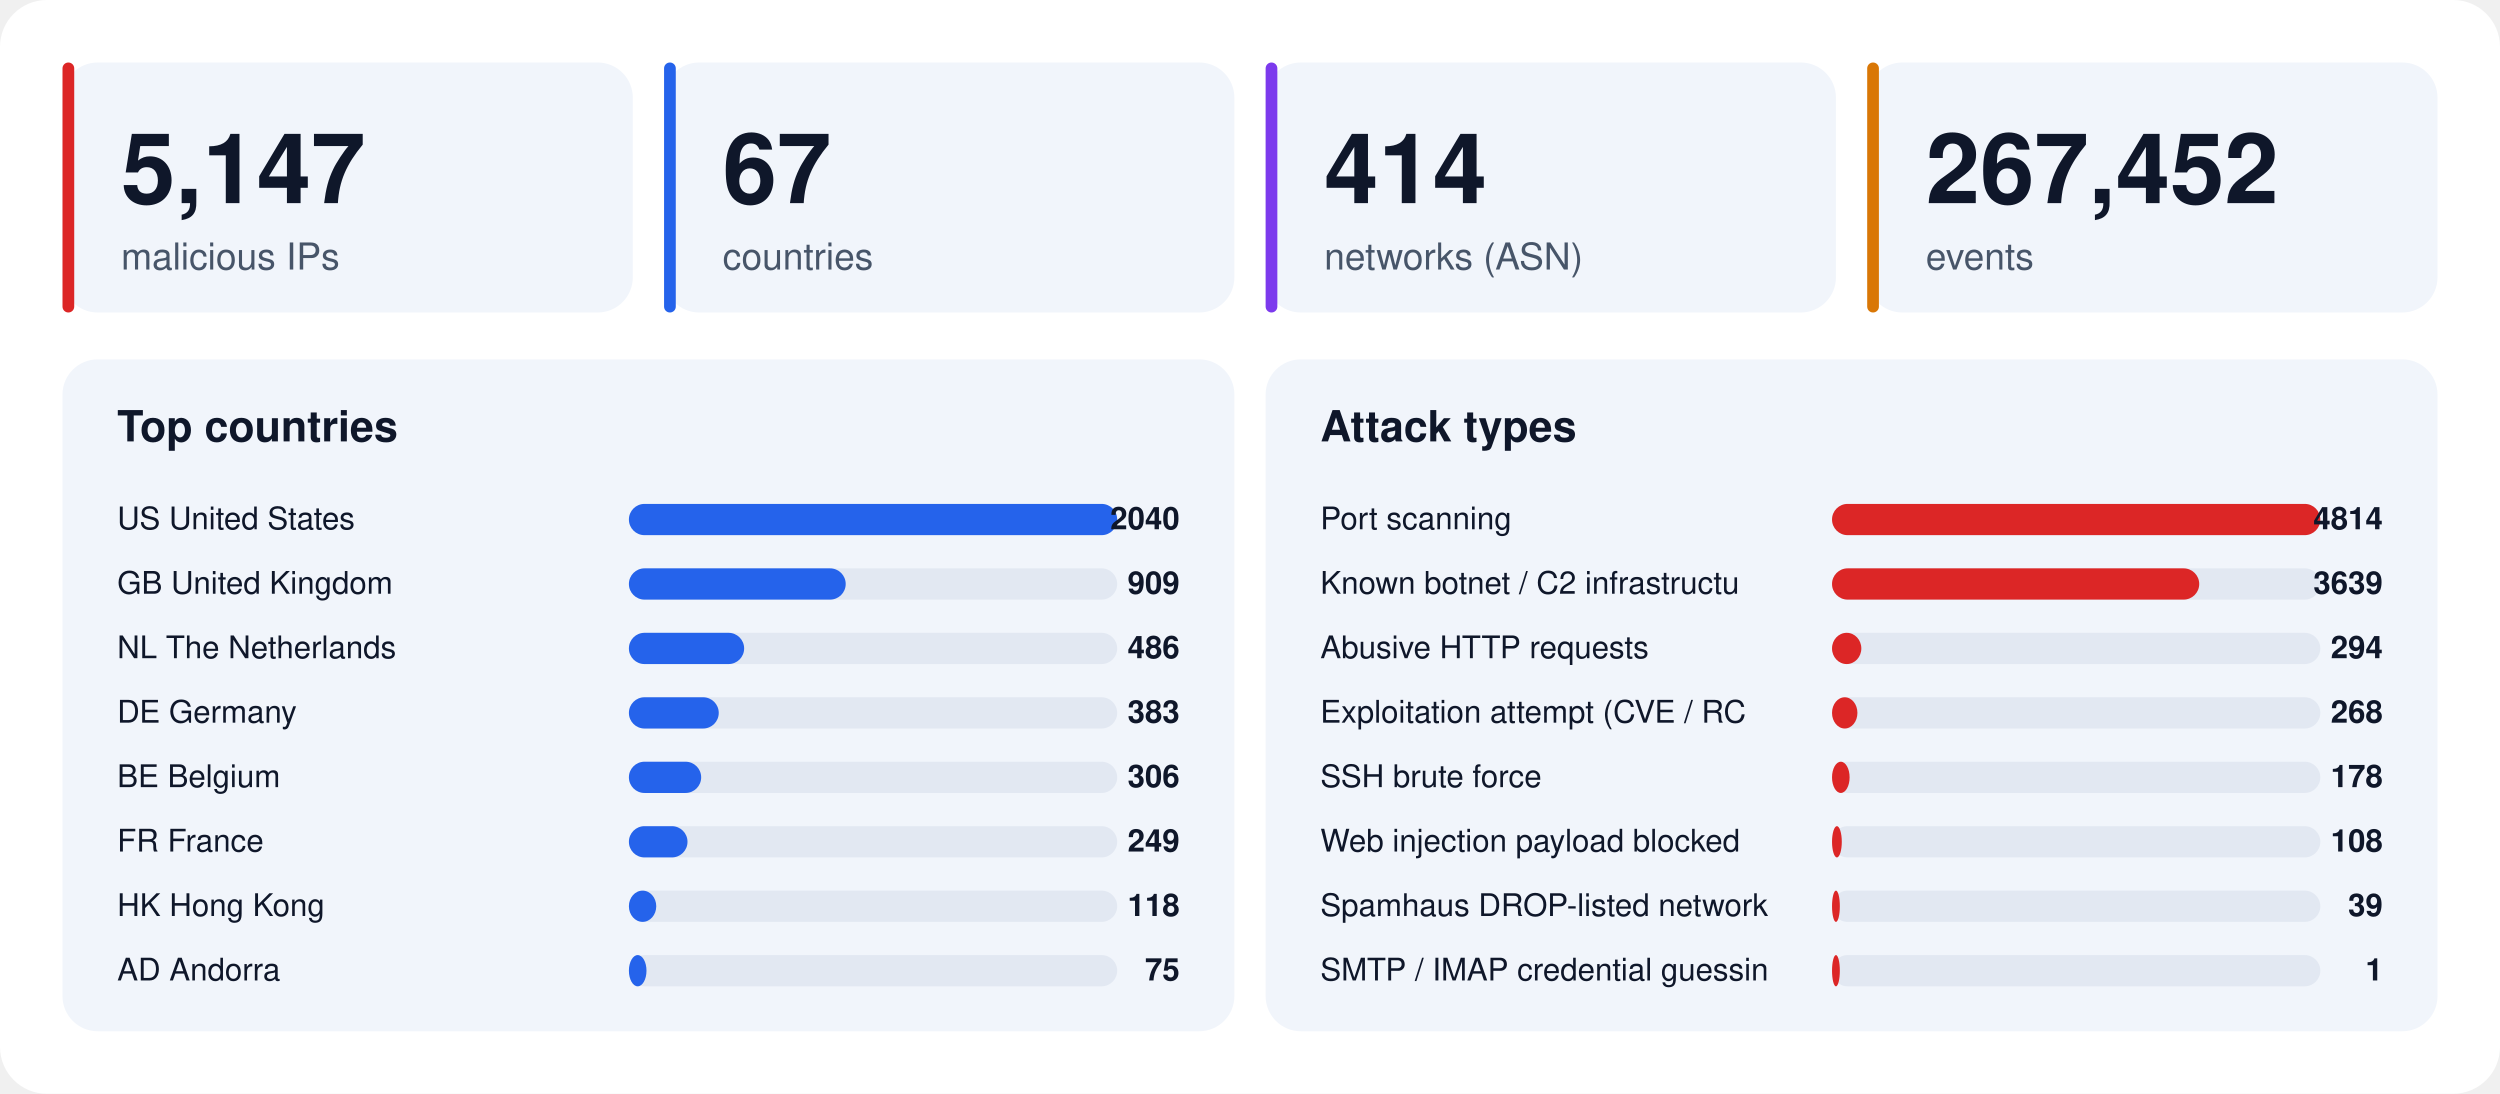
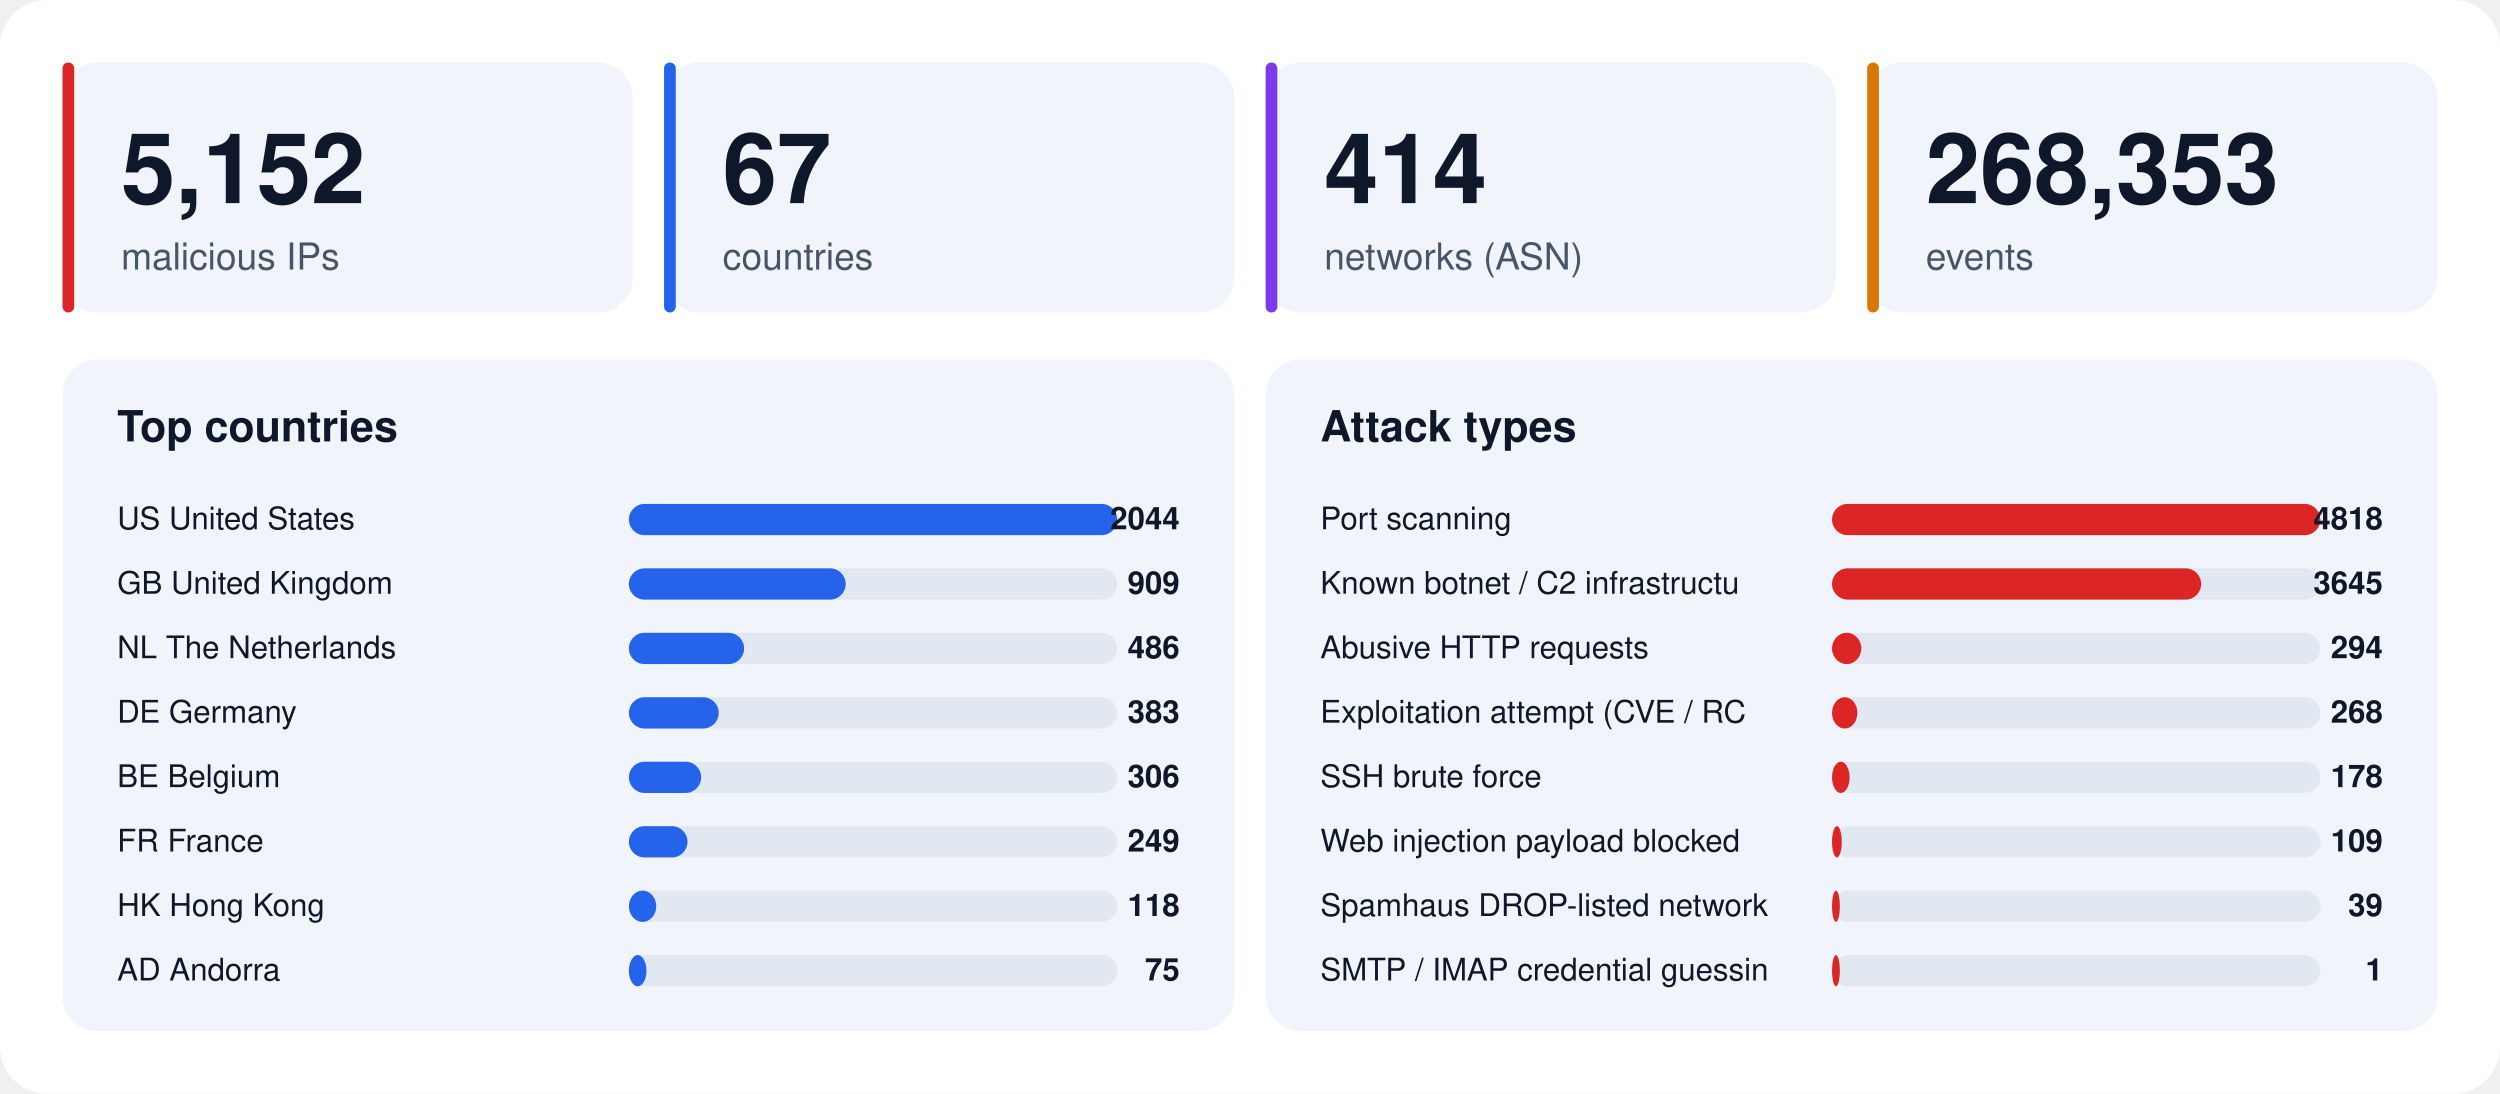
<svg xmlns="http://www.w3.org/2000/svg" width="1280" height="560" viewBox="0 0 1280 560" font-family="-apple-system,BlinkMacSystemFont,'Segoe UI',Helvetica,Arial,sans-serif">
  <rect width="1280" height="560" rx="24" fill="#ffffff" />
  <rect x="32" y="32" width="292" height="128" rx="18" fill="#f1f5fb" />
  <rect x="32" y="32" width="6" height="128" rx="3" fill="#dc2626" />
-   <text x="62" y="104" font-size="50" font-weight="800" fill="#0f172a">5,147</text>
+   <text x="62" y="104" font-size="50" font-weight="800" fill="#0f172a">5,152</text>
  <text x="62" y="138" font-size="19" fill="#475569">malicious IPs</text>
  <rect x="340" y="32" width="292" height="128" rx="18" fill="#f1f5fb" />
  <rect x="340" y="32" width="6" height="128" rx="3" fill="#2563eb" />
  <text x="370" y="104" font-size="50" font-weight="800" fill="#0f172a">67</text>
  <text x="370" y="138" font-size="19" fill="#475569">countries</text>
  <rect x="648" y="32" width="292" height="128" rx="18" fill="#f1f5fb" />
  <rect x="648" y="32" width="6" height="128" rx="3" fill="#7c3aed" />
  <text x="678" y="104" font-size="50" font-weight="800" fill="#0f172a">414</text>
  <text x="678" y="138" font-size="19" fill="#475569">networks (ASN)</text>
  <rect x="956" y="32" width="292" height="128" rx="18" fill="#f1f5fb" />
  <rect x="956" y="32" width="6" height="128" rx="3" fill="#d97706" />
-   <text x="986" y="104" font-size="50" font-weight="800" fill="#0f172a">267,452</text>
+   <text x="986" y="104" font-size="50" font-weight="800" fill="#0f172a">268,353</text>
  <text x="986" y="138" font-size="19" fill="#475569">events</text>
  <rect x="32" y="184" width="600" height="344" rx="18" fill="#f1f5fb" />
  <text x="60" y="226" font-size="22" font-weight="700" fill="#0f172a">Top countries</text>
  <text x="60" y="271" font-size="16" fill="#0f172a">US  United States</text>
  <rect x="322" y="258" width="250" height="16" rx="8" fill="#e2e8f2" />
  <rect x="322" y="258" width="250" height="16" rx="8" fill="#2563eb" />
-   <text x="604" y="271" font-size="16" font-weight="700" text-anchor="end" fill="#0f172a">2040</text>
+   <text x="604" y="271" font-size="16" font-weight="700" text-anchor="end" fill="#0f172a">2044</text>
  <text x="60" y="304" font-size="16" fill="#0f172a">GB  United Kingdom</text>
  <rect x="322" y="291" width="250" height="16" rx="8" fill="#e2e8f2" />
  <rect x="322" y="291" width="111" height="16" rx="8" fill="#2563eb" />
  <text x="604" y="304" font-size="16" font-weight="700" text-anchor="end" fill="#0f172a">909</text>
  <text x="60" y="337" font-size="16" fill="#0f172a">NL  The Netherlands</text>
  <rect x="322" y="324" width="250" height="16" rx="8" fill="#e2e8f2" />
  <rect x="322" y="324" width="59" height="16" rx="8" fill="#2563eb" />
  <text x="604" y="337" font-size="16" font-weight="700" text-anchor="end" fill="#0f172a">486</text>
  <text x="60" y="370" font-size="16" fill="#0f172a">DE  Germany</text>
  <rect x="322" y="357" width="250" height="16" rx="8" fill="#e2e8f2" />
  <rect x="322" y="357" width="46" height="16" rx="8" fill="#2563eb" />
  <text x="604" y="370" font-size="16" font-weight="700" text-anchor="end" fill="#0f172a">383</text>
  <text x="60" y="403" font-size="16" fill="#0f172a">BE  Belgium</text>
  <rect x="322" y="390" width="250" height="16" rx="8" fill="#e2e8f2" />
  <rect x="322" y="390" width="37" height="16" rx="8" fill="#2563eb" />
  <text x="604" y="403" font-size="16" font-weight="700" text-anchor="end" fill="#0f172a">306</text>
  <text x="60" y="436" font-size="16" fill="#0f172a">FR  France</text>
  <rect x="322" y="423" width="250" height="16" rx="8" fill="#e2e8f2" />
  <rect x="322" y="423" width="30" height="16" rx="8" fill="#2563eb" />
  <text x="604" y="436" font-size="16" font-weight="700" text-anchor="end" fill="#0f172a">249</text>
  <text x="60" y="469" font-size="16" fill="#0f172a">HK  Hong Kong</text>
  <rect x="322" y="456" width="250" height="16" rx="8" fill="#e2e8f2" />
  <rect x="322" y="456" width="14" height="16" rx="8" fill="#2563eb" />
  <text x="604" y="469" font-size="16" font-weight="700" text-anchor="end" fill="#0f172a">118</text>
  <text x="60" y="502" font-size="16" fill="#0f172a">AD  Andorra</text>
  <rect x="322" y="489" width="250" height="16" rx="8" fill="#e2e8f2" />
  <rect x="322" y="489" width="9" height="16" rx="8" fill="#2563eb" />
  <text x="604" y="502" font-size="16" font-weight="700" text-anchor="end" fill="#0f172a">75</text>
  <rect x="648" y="184" width="600" height="344" rx="18" fill="#f1f5fb" />
  <text x="676" y="226" font-size="22" font-weight="700" fill="#0f172a">Attack types</text>
  <text x="676" y="271" font-size="16" fill="#0f172a">Port scanning</text>
  <rect x="938" y="258" width="250" height="16" rx="8" fill="#e2e8f2" />
  <rect x="938" y="258" width="250" height="16" rx="8" fill="#dc2626" />
-   <text x="1220" y="271" font-size="16" font-weight="700" text-anchor="end" fill="#0f172a">4814</text>
+   <text x="1220" y="271" font-size="16" font-weight="700" text-anchor="end" fill="#0f172a">4818</text>
  <text x="676" y="304" font-size="16" fill="#0f172a">Known botnet / C2 infrastructu</text>
  <rect x="938" y="291" width="250" height="16" rx="8" fill="#e2e8f2" />
-   <rect x="938" y="291" width="188" height="16" rx="8" fill="#dc2626" />
-   <text x="1220" y="304" font-size="16" font-weight="700" text-anchor="end" fill="#0f172a">3639</text>
+   <rect x="938" y="291" width="189" height="16" rx="8" fill="#dc2626" />
+   <text x="1220" y="304" font-size="16" font-weight="700" text-anchor="end" fill="#0f172a">3645</text>
  <text x="676" y="337" font-size="16" fill="#0f172a">Abusive HTTP requests</text>
  <rect x="938" y="324" width="250" height="16" rx="8" fill="#e2e8f2" />
  <rect x="938" y="324" width="15" height="16" rx="8" fill="#dc2626" />
  <text x="1220" y="337" font-size="16" font-weight="700" text-anchor="end" fill="#0f172a">294</text>
  <text x="676" y="370" font-size="16" fill="#0f172a">Exploitation attempt (CVE / RC</text>
  <rect x="938" y="357" width="250" height="16" rx="8" fill="#e2e8f2" />
  <rect x="938" y="357" width="13" height="16" rx="8" fill="#dc2626" />
  <text x="1220" y="370" font-size="16" font-weight="700" text-anchor="end" fill="#0f172a">268</text>
  <text x="676" y="403" font-size="16" fill="#0f172a">SSH brute force</text>
  <rect x="938" y="390" width="250" height="16" rx="8" fill="#e2e8f2" />
  <rect x="938" y="390" width="9" height="16" rx="8" fill="#dc2626" />
  <text x="1220" y="403" font-size="16" font-weight="700" text-anchor="end" fill="#0f172a">178</text>
  <text x="676" y="436" font-size="16" fill="#0f172a">Web injection payload blocked </text>
  <rect x="938" y="423" width="250" height="16" rx="8" fill="#e2e8f2" />
  <rect x="938" y="423" width="5" height="16" rx="8" fill="#dc2626" />
-   <text x="1220" y="436" font-size="16" font-weight="700" text-anchor="end" fill="#0f172a">108</text>
+   <text x="1220" y="436" font-size="16" font-weight="700" text-anchor="end" fill="#0f172a">109</text>
  <text x="676" y="469" font-size="16" fill="#0f172a">Spamhaus DROP-listed network</text>
  <rect x="938" y="456" width="250" height="16" rx="8" fill="#e2e8f2" />
  <rect x="938" y="456" width="4" height="16" rx="8" fill="#dc2626" />
  <text x="1220" y="469" font-size="16" font-weight="700" text-anchor="end" fill="#0f172a">39</text>
  <text x="676" y="502" font-size="16" fill="#0f172a">SMTP / IMAP credential guessin</text>
  <rect x="938" y="489" width="250" height="16" rx="8" fill="#e2e8f2" />
  <rect x="938" y="489" width="4" height="16" rx="8" fill="#dc2626" />
  <text x="1220" y="502" font-size="16" font-weight="700" text-anchor="end" fill="#0f172a">1</text>
</svg>
